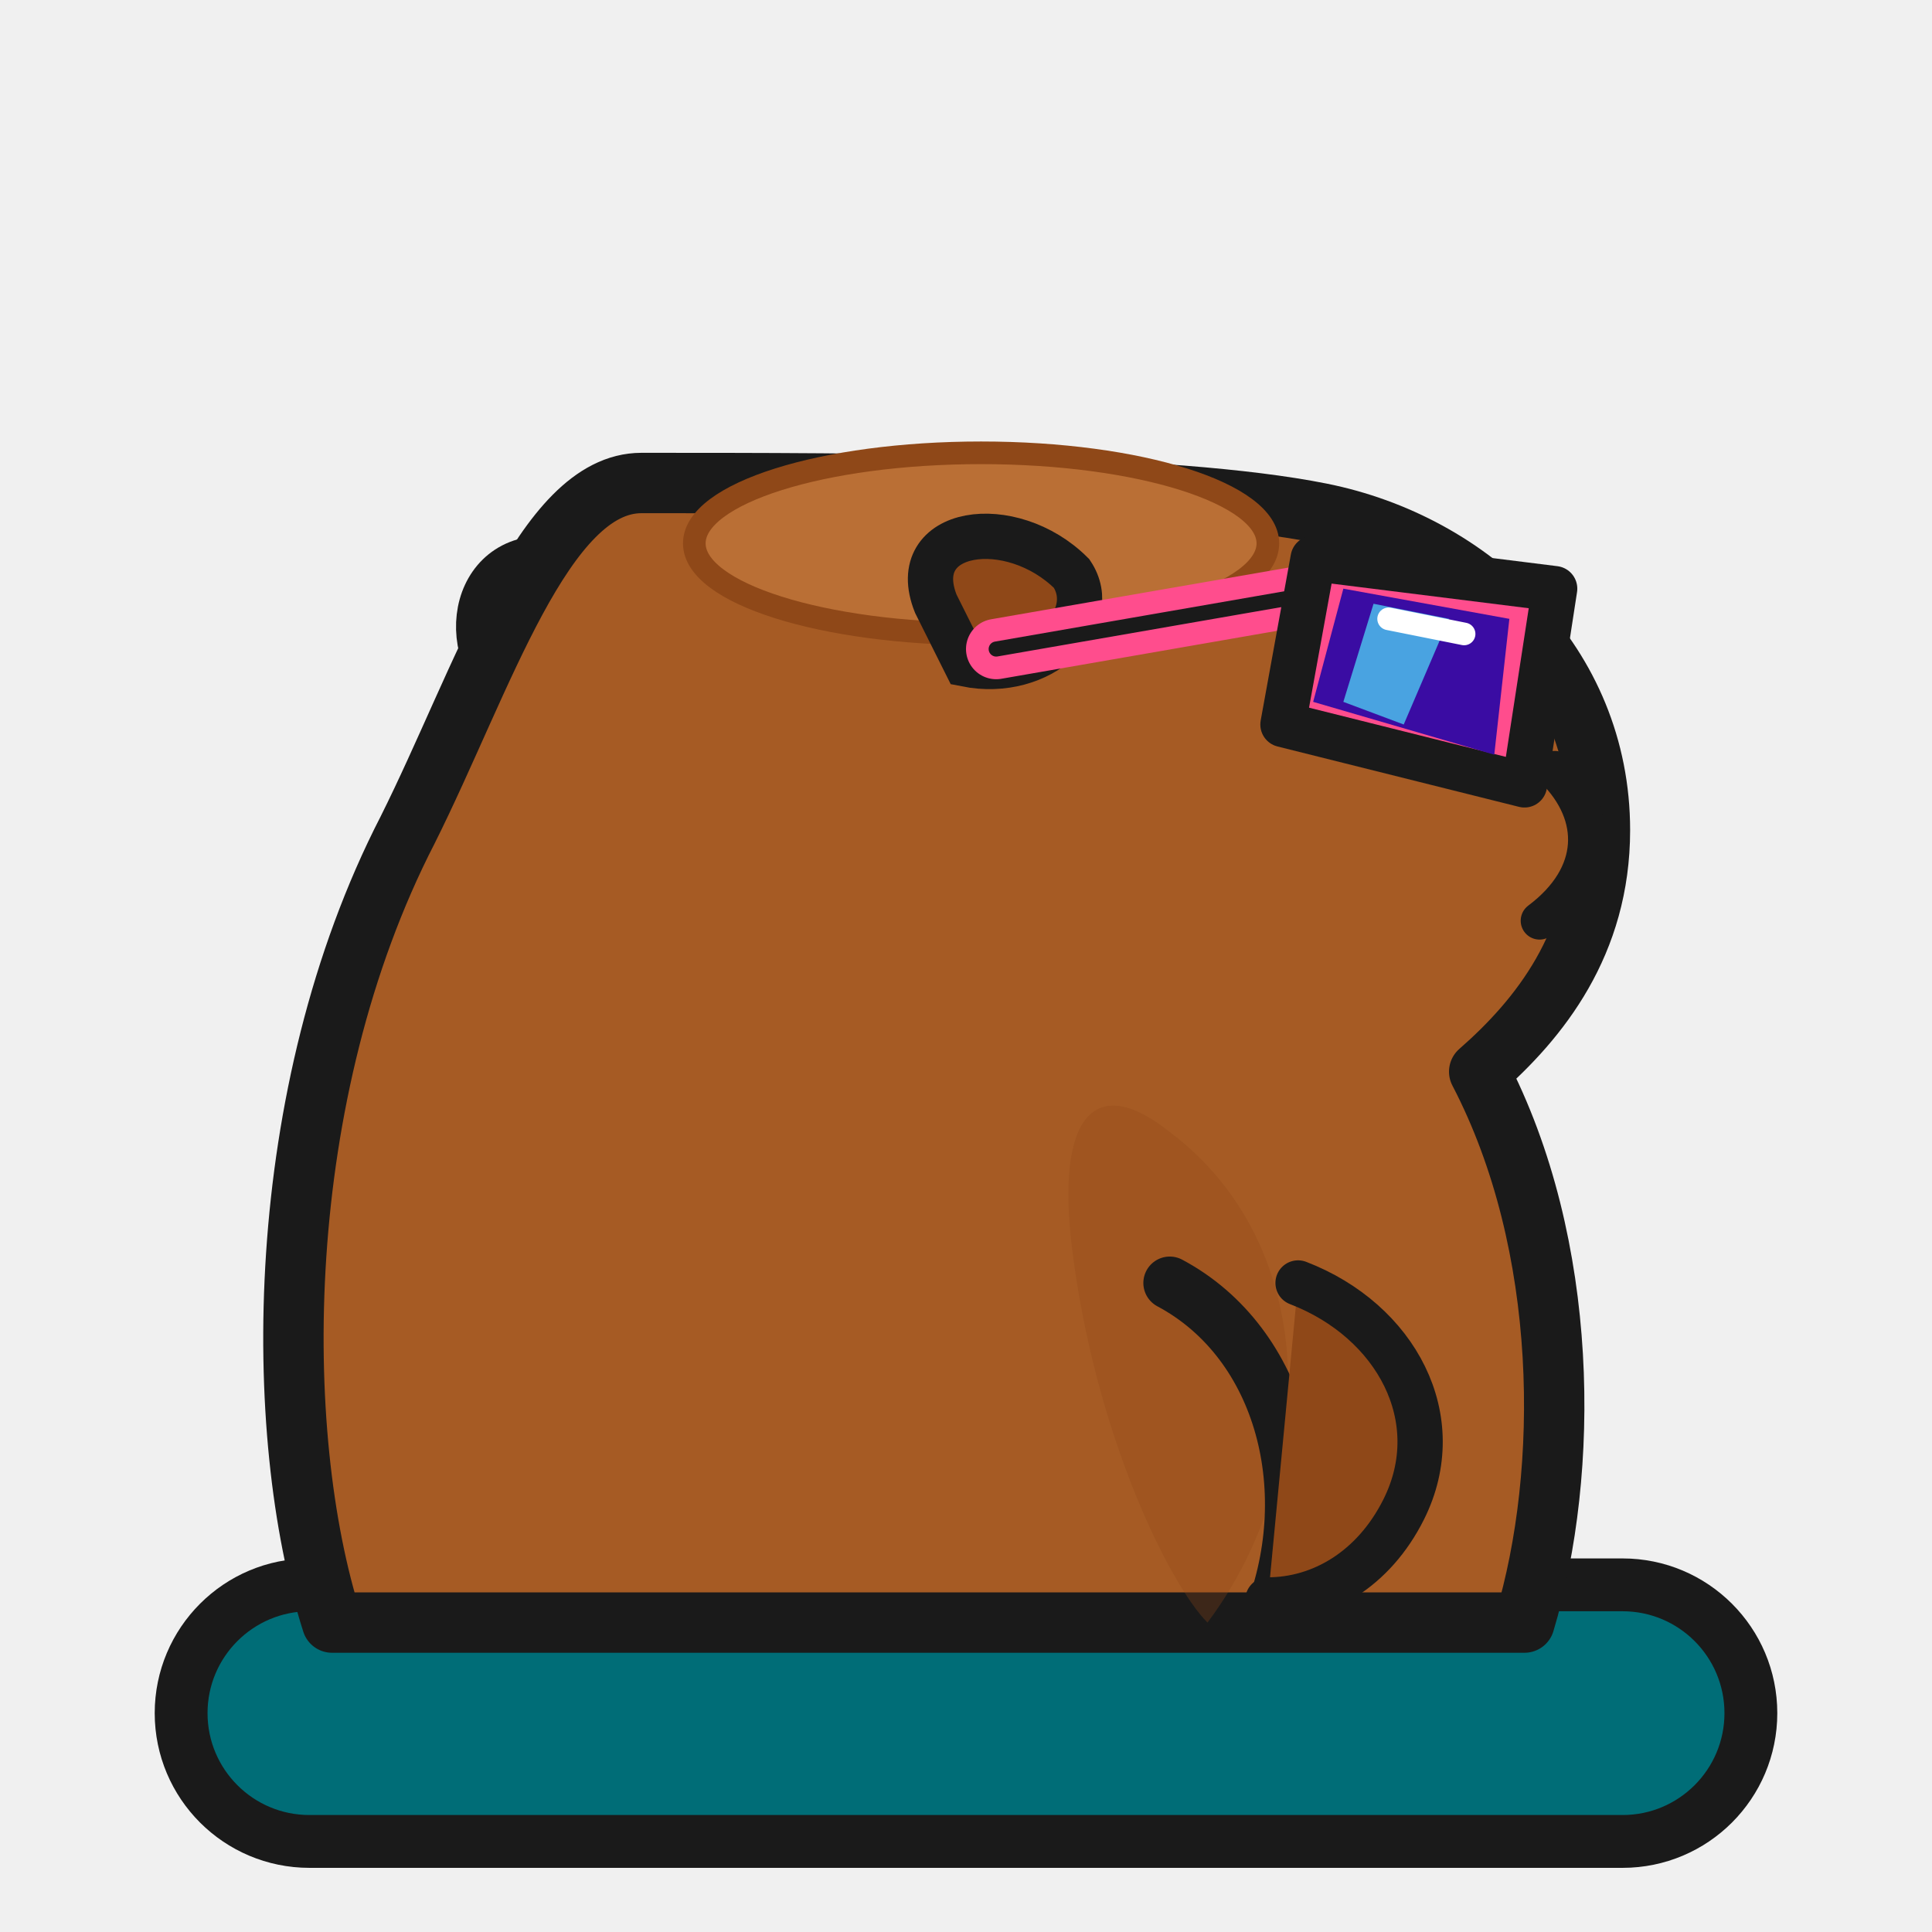
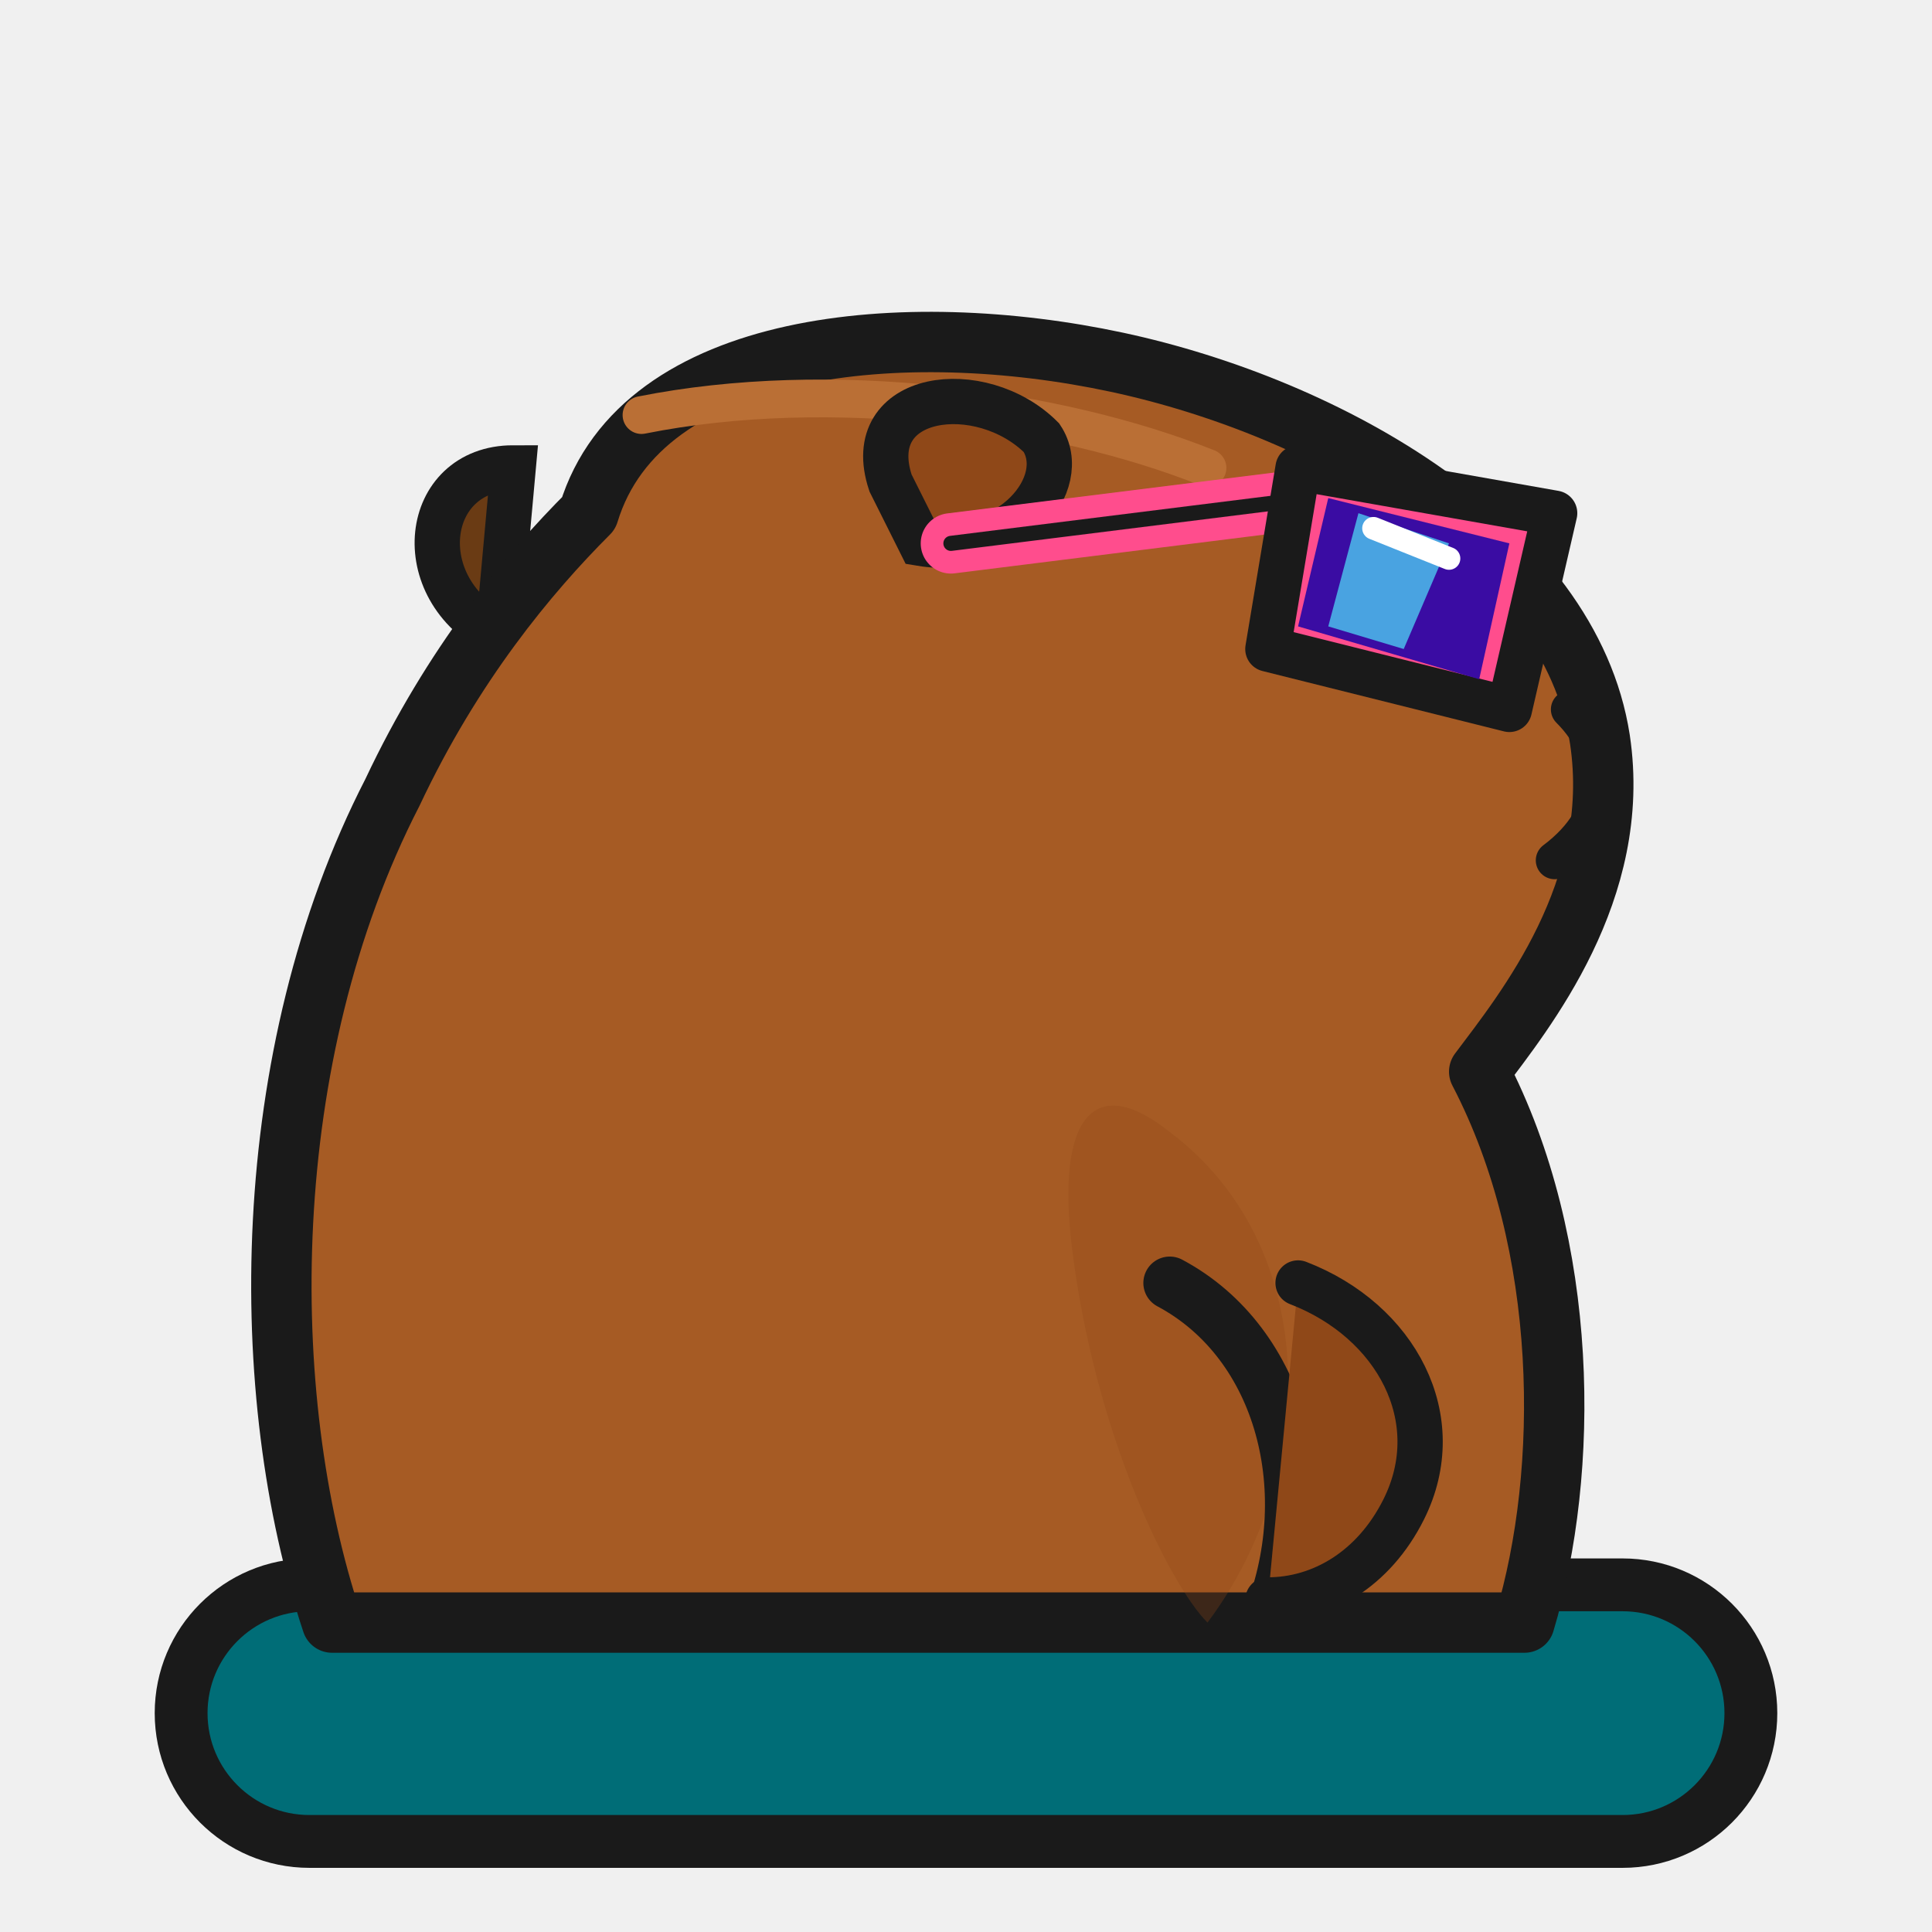
<svg xmlns="http://www.w3.org/2000/svg" viewBox="0 0 256 256" width="256" height="256">
  <rect x="24" y="210" width="208" height="34" rx="17" fill="#006D77" stroke="#1A1A1A" stroke-width="7" stroke-linejoin="round" />
-   <path d="M72 74 C62 74 60 88 70 94 Z" fill="#6A3B14" stroke="#1A1A1A" stroke-width="6" />
-   <path d="M 85 64             C 115 64, 155 64, 175 68             C 195 72, 212 88, 212 110             C 212 125, 204 135, 196 142             C 208 165, 208 195, 202 215             L 44 215             C 36 190, 36 145, 54 110             C 64 90, 72 64, 85 64 Z" fill="#A65B24" stroke="#1A1A1A" stroke-width="8" stroke-linejoin="round" />
-   <ellipse cx="130" cy="72" rx="38" ry="12" fill="#BA6F35" stroke="#8F4818" stroke-width="3" />
+   <path d="M68 62 C56 62 54 78 66 84 Z" fill="#6A3B14" stroke="#1A1A1A" stroke-width="6" />
+   <path d="M 78 68             C 85 45, 120 42, 148 48             C 176 54, 208 72, 212 98             C 215 118, 202 134, 196 142             C 208 165, 208 195, 202 215             L 44 215             C 34 185, 34 140, 52 105             C 60 88, 70 76, 78 68 Z" fill="#A65B24" stroke="#1A1A1A" stroke-width="8" stroke-linejoin="round" />
+   <path d="M 85 55 C 110 50, 140 54, 160 62" fill="none" stroke="#BA6F35" stroke-width="5" stroke-linecap="round" />
  <path d="M 160 215 C 175 195, 175 165, 155 150 C 145 142, 140 148, 142 165 C 145 190, 155 210, 160 215 Z" fill="#8F4818" opacity="0.3" />
  <path d="M 155 170 C 170 178, 175 198, 168 215" fill="none" stroke="#1A1A1A" stroke-width="7" stroke-linecap="round" />
  <path d="M 172 170 C 185 175, 192 188, 186 200 C 182 208, 175 212, 168 212" fill="#8F4818" stroke="#1A1A1A" stroke-width="6" stroke-linecap="round" />
-   <path d="M 124 80 C 120 70, 134 68, 142 76 C 146 82, 138 90, 128 88 Z" fill="#8F4818" stroke="#1A1A1A" stroke-width="6" />
-   <path d="M 206 102 C 212 108, 212 116, 204 122" fill="none" stroke="#1A1A1A" stroke-width="5" stroke-linecap="round" />
-   <path d="M 132 86 L 178 78 L 198 82" fill="none" stroke="#FF4D8D" stroke-width="8" stroke-linecap="round" stroke-linejoin="round" />
-   <path d="M 132 86 L 178 78 L 198 82" fill="none" stroke="#1A1A1A" stroke-width="2" stroke-linecap="round" stroke-linejoin="round" />
-   <polygon points="174,74 206,78 202,104 170,96" fill="#FF4D8D" stroke="#1A1A1A" stroke-width="6" stroke-linejoin="round" />
-   <polygon points="178,78 200,82 198,100 174,93" fill="#3A0CA3" />
-   <polygon points="182,80 192,82 186,96 178,93" fill="#4CC9F0" opacity="0.8" />
-   <line x1="184" y1="82" x2="194" y2="84" stroke="#FFFFFF" stroke-width="3" stroke-linecap="round" />
+   <path d="M 118 64 C 114 52, 130 50, 138 58 C 142 64, 134 74, 122 72 Z" fill="#8F4818" stroke="#1A1A1A" stroke-width="6" />
+   <path d="M 208 94 C 214 100, 214 108, 206 114" fill="none" stroke="#1A1A1A" stroke-width="5" stroke-linecap="round" />
+   <path d="M 126 72 L 174 66 L 198 72" fill="none" stroke="#FF4D8D" stroke-width="8" stroke-linecap="round" stroke-linejoin="round" />
+   <path d="M 126 72 L 174 66 L 198 72" fill="none" stroke="#1A1A1A" stroke-width="2" stroke-linecap="round" stroke-linejoin="round" />
+   <polygon points="172,62 206,68 200,94 168,86" fill="#FF4D8D" stroke="#1A1A1A" stroke-width="6" stroke-linejoin="round" />
+   <polygon points="176,66 200,72 196,90 172,83" fill="#3A0CA3" />
+   <polygon points="180,68 192,72 186,86 176,83" fill="#4CC9F0" opacity="0.8" />
+   <line x1="182" y1="70" x2="192" y2="74" stroke="#FFFFFF" stroke-width="3" stroke-linecap="round" />
</svg>
